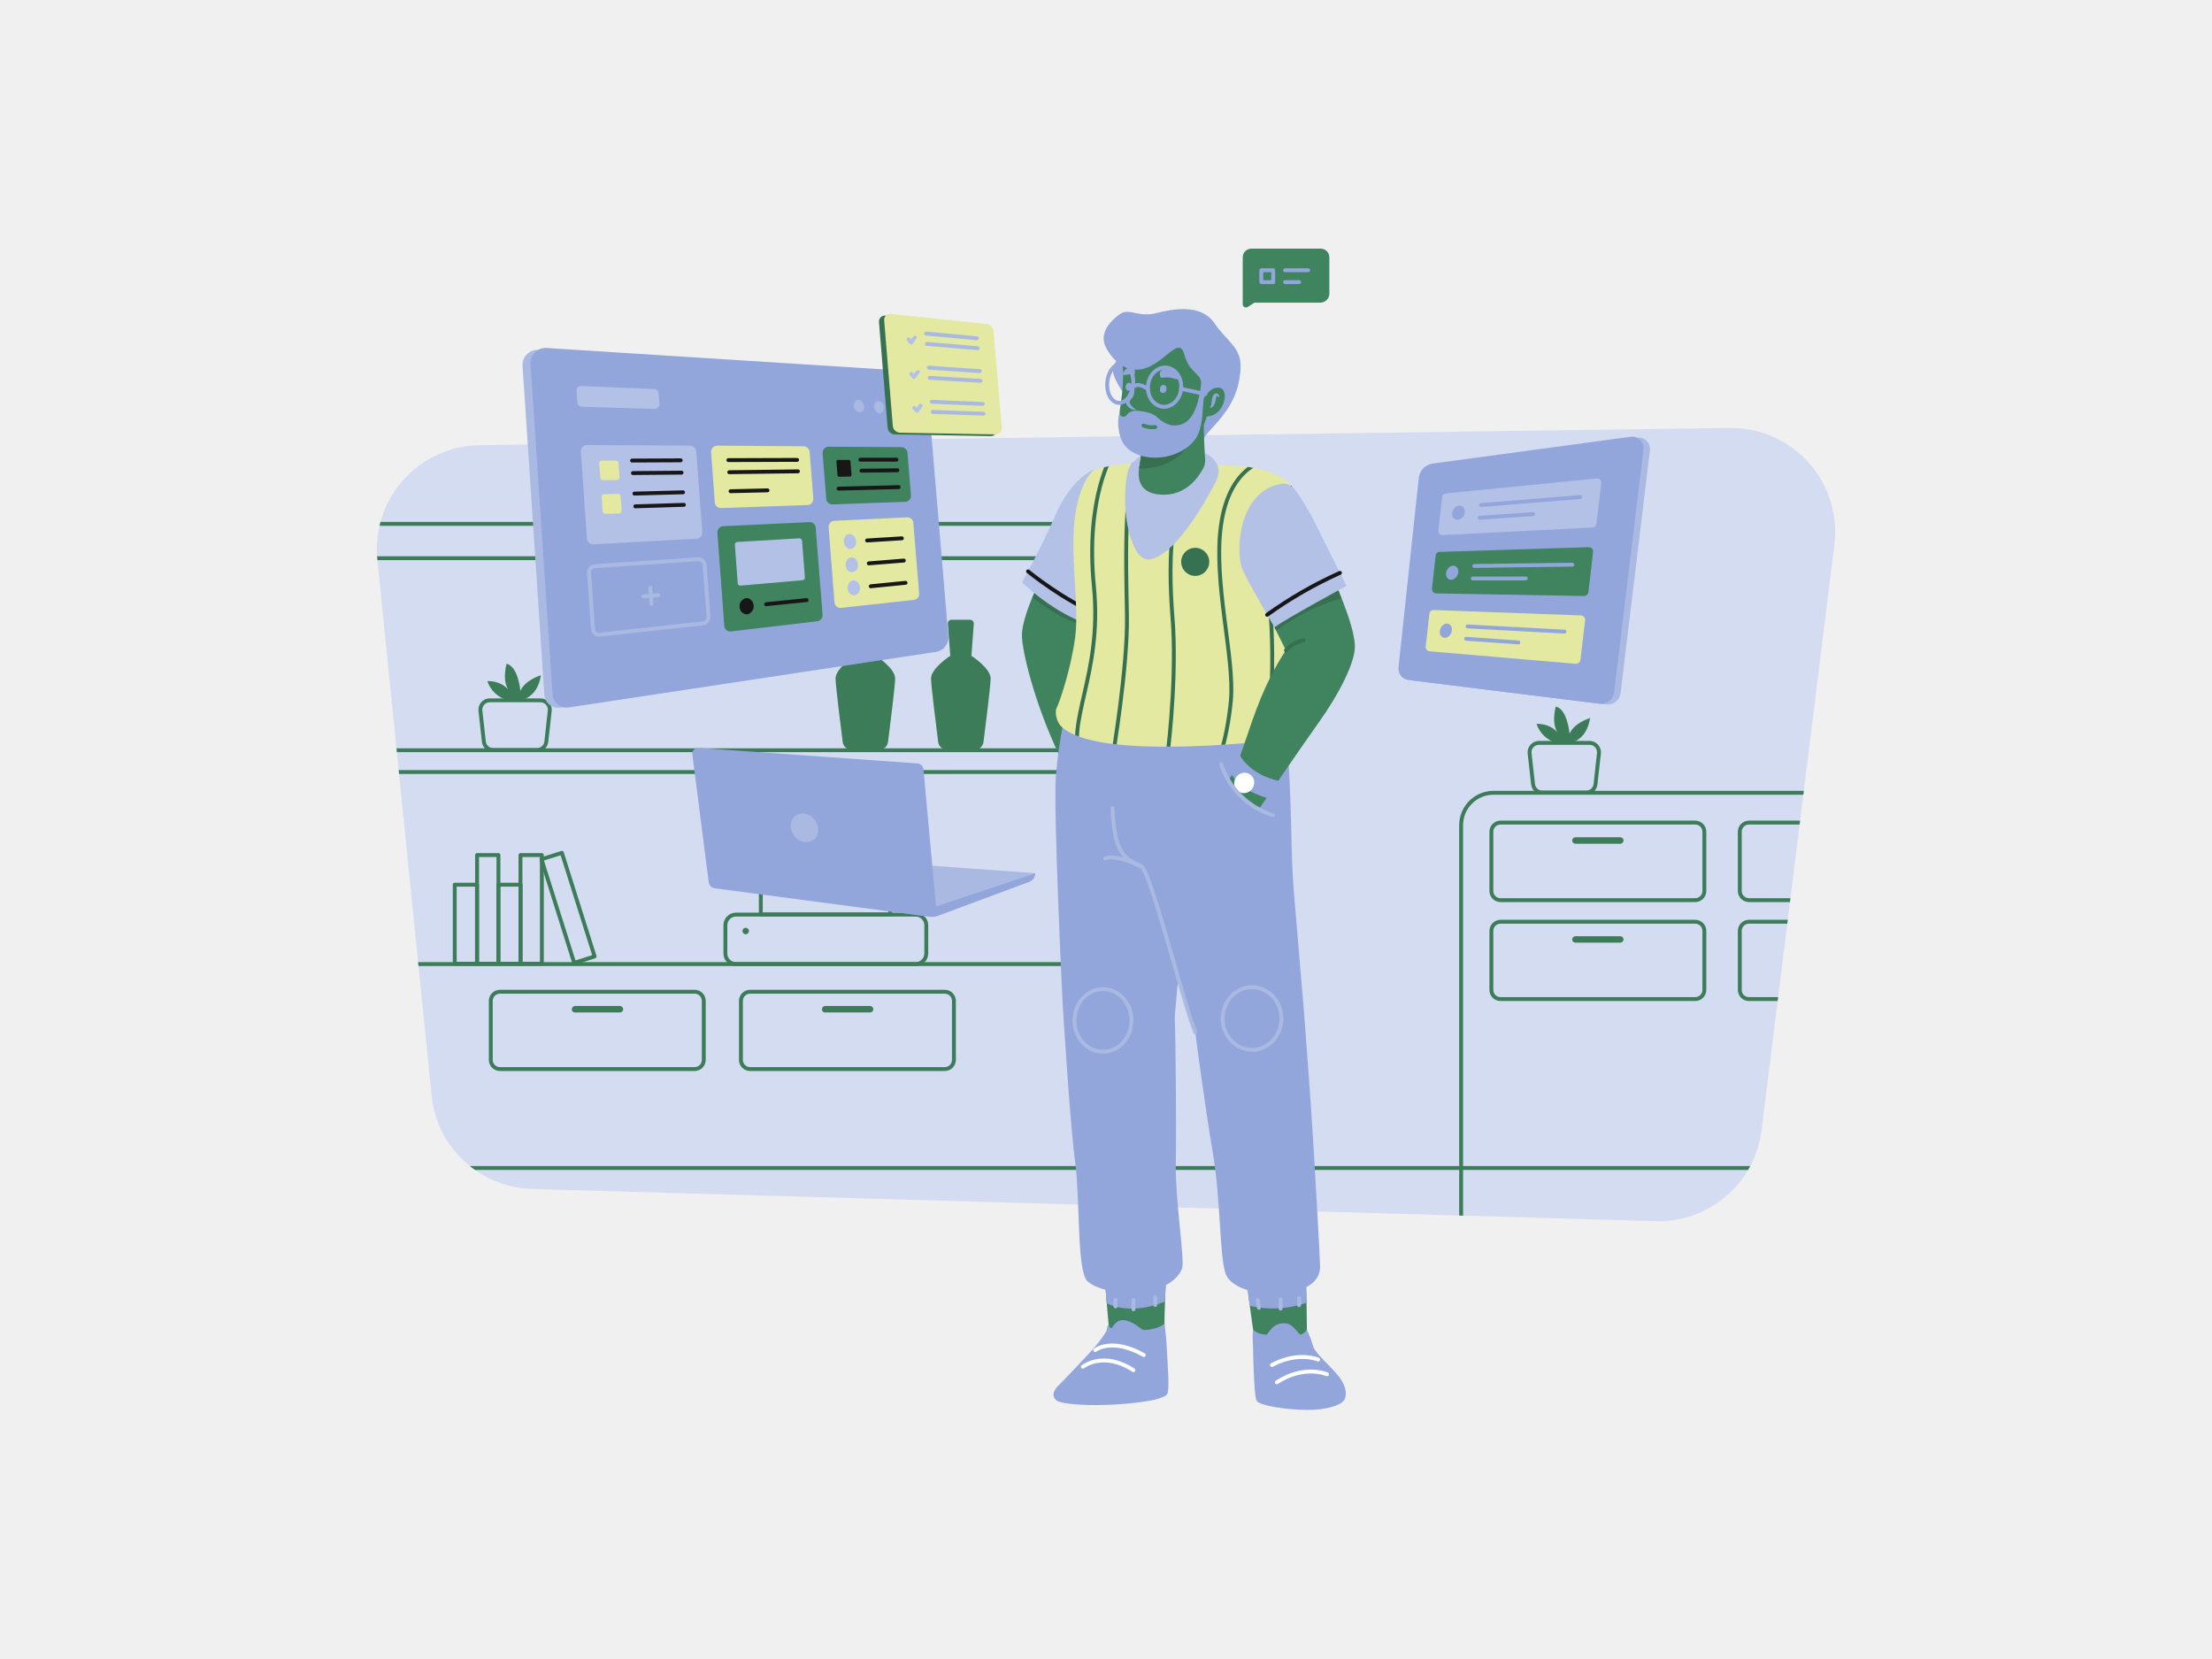
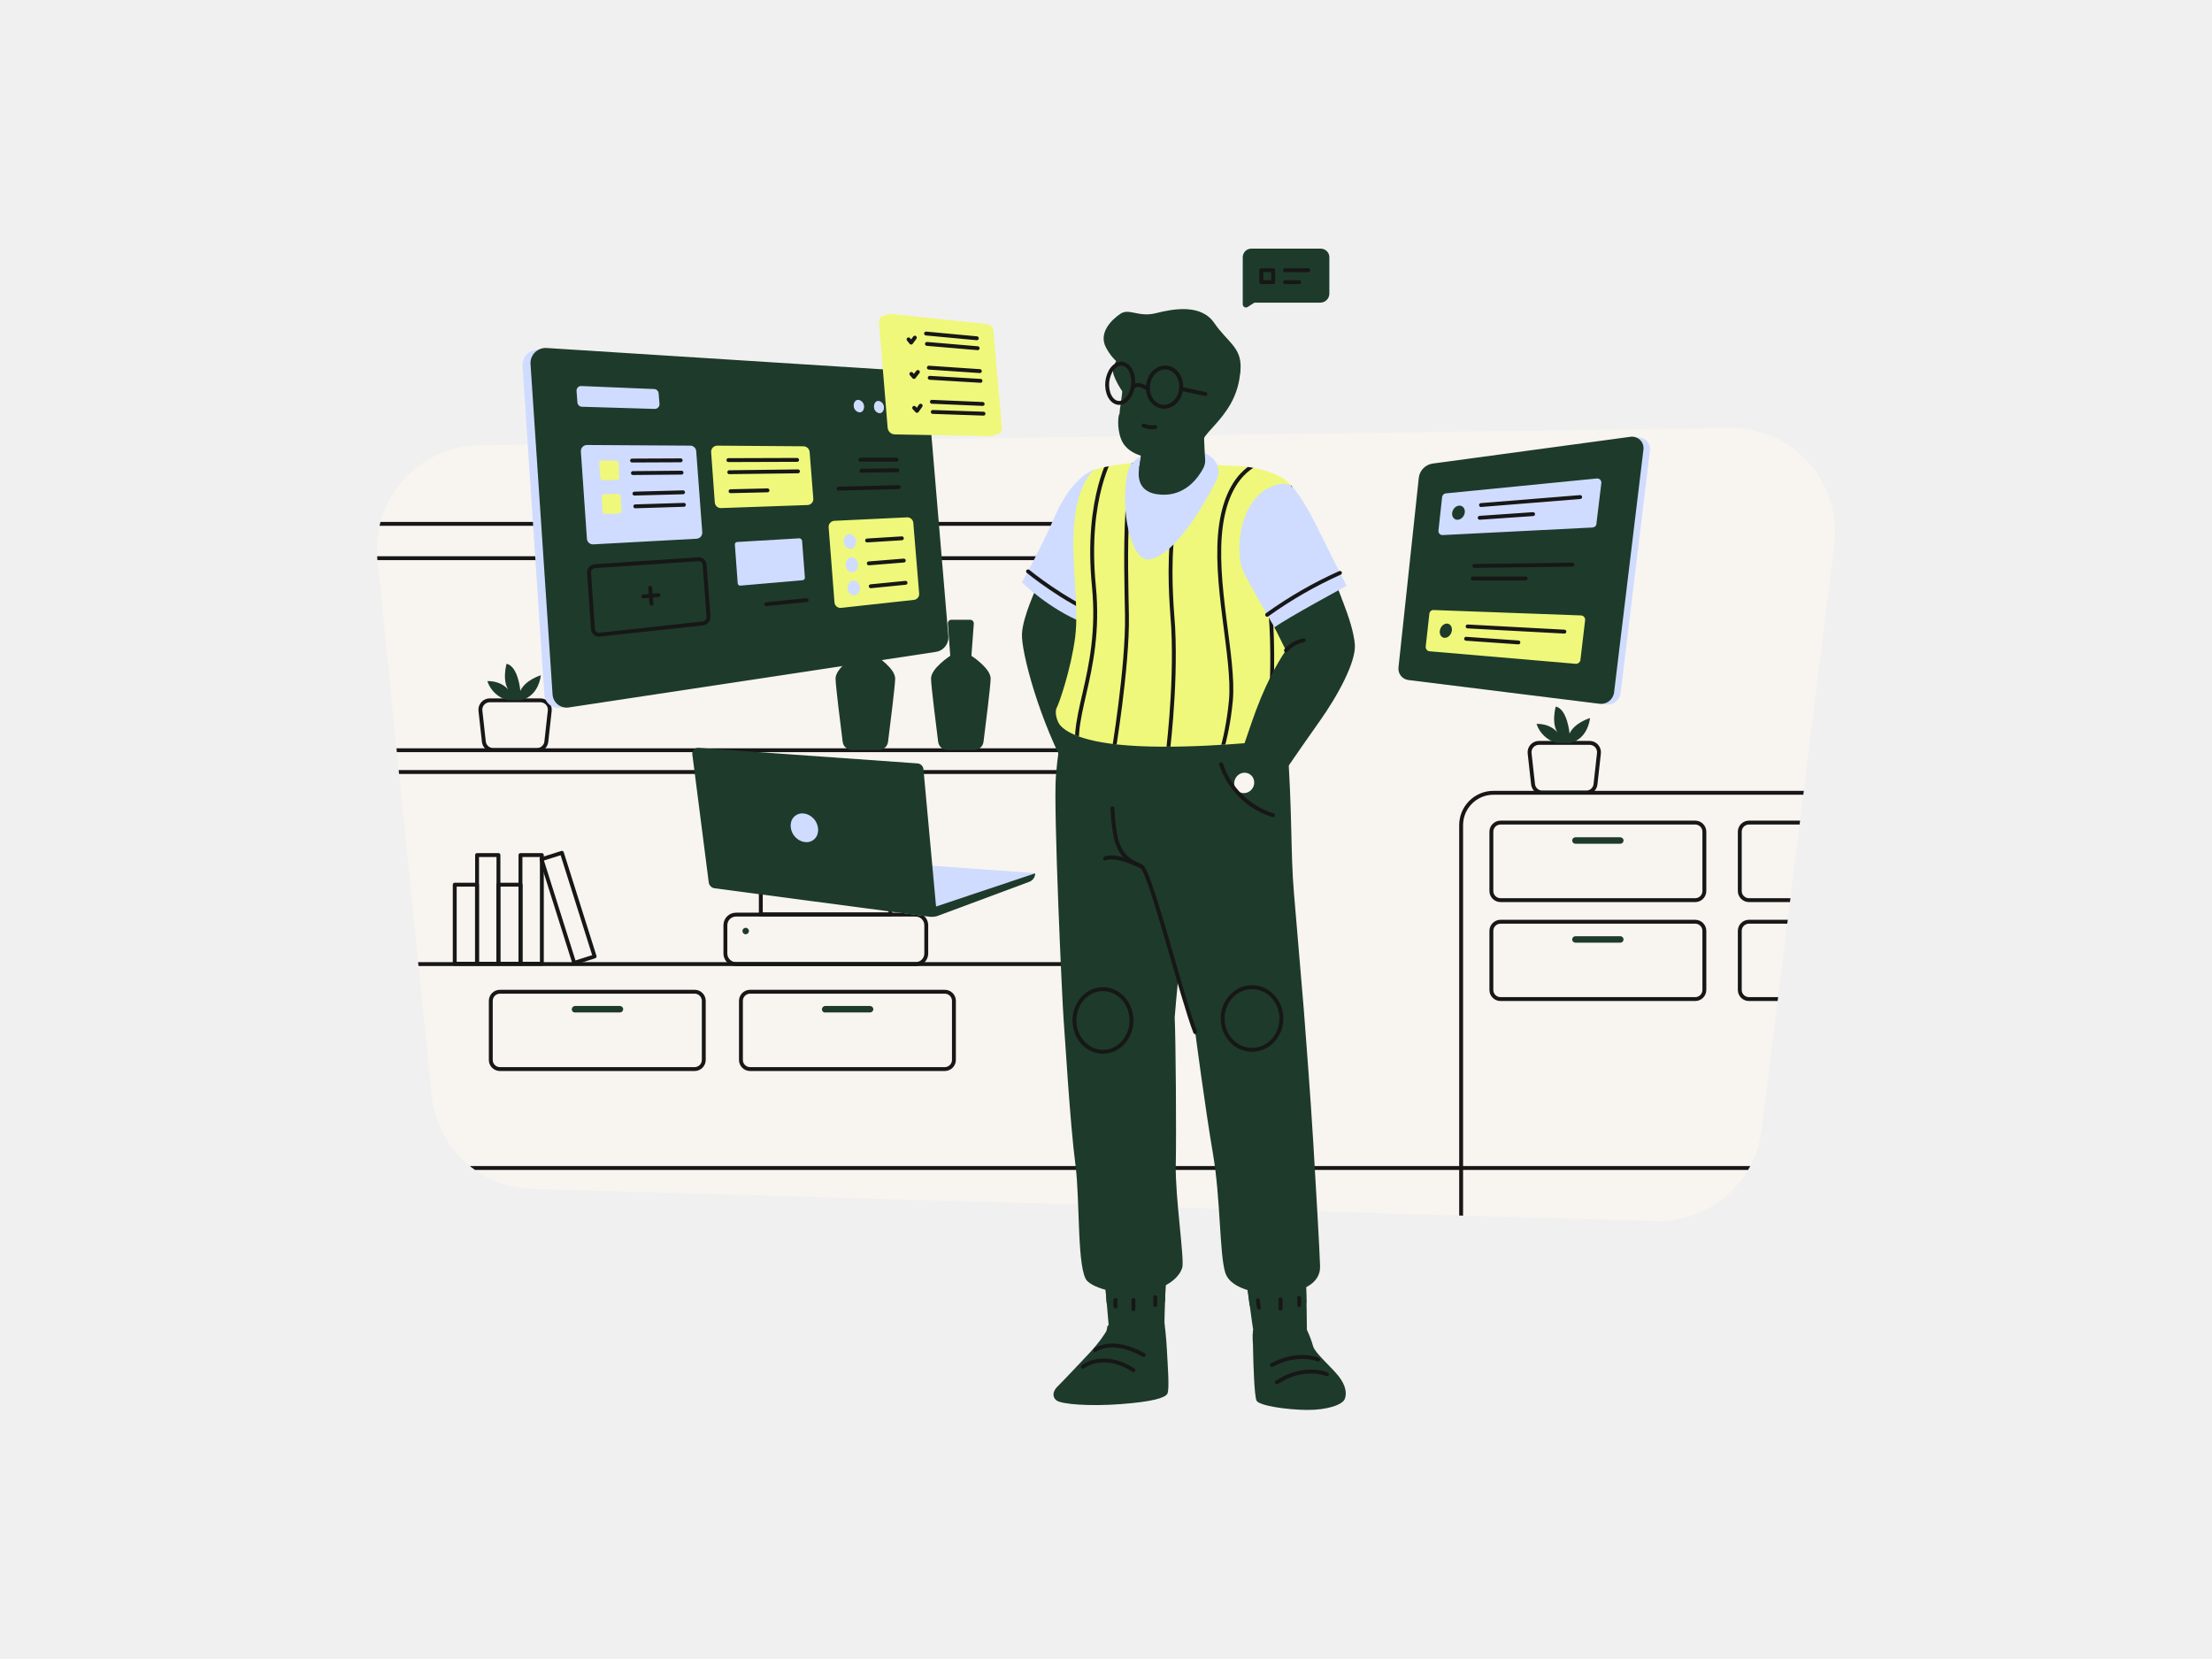
<svg xmlns="http://www.w3.org/2000/svg" id="illustration" viewBox="0 0 1024 768">
  <defs>
-     <style>.cls-1,.cls-10,.cls-13,.cls-15,.cls-17,.cls-19,.cls-21,.cls-22,.cls-23,.cls-25,.cls-4,.cls-6{fill:none;}.cls-2{fill:#D4DCF1;}.cls-3{clip-path:url(#clip-path);}.cls-4,.cls-6{stroke:#3C7C59;}.cls-10,.cls-13,.cls-15,.cls-17,.cls-19,.cls-21,.cls-22,.cls-23,.cls-25,.cls-4,.cls-6{stroke-linecap:round;stroke-linejoin:round;}.cls-10,.cls-13,.cls-15,.cls-17,.cls-19,.cls-21,.cls-22,.cls-25,.cls-4{stroke-width:1.8px;}.cls-5{fill:#3C7C59;}.cls-6{stroke-width:1.8px;}.cls-7{fill:#A9B9E2;}.cls-8{fill:#92A6DB;}.cls-9{fill:#3F835F;}.cls-10,.cls-23{stroke:#92A6DB;}.cls-11{fill:#B3C1E6;}.cls-12{fill:#E4E9A2;}.cls-13{stroke:#A9B9E2;}.cls-14{fill:#171717;}.cls-15{stroke:#171717;}.cls-16{fill:#367151;}.cls-17{stroke:#B3C1E6;}.cls-18{fill:#367051;}.cls-19{stroke:#FFFFFF;}.cls-20{clip-path:url(#clip-path-2);}.cls-21{stroke:#367151;}.cls-22{stroke:#3F835F;}.cls-23{stroke-width:1.8px;}.cls-24{fill:#FFFFFF;}.cls-25{stroke:#367051;}</style>
+     <style>.cls-1,.cls-10,.cls-13,.cls-15,.cls-17,.cls-19,.cls-21,.cls-22,.cls-23,.cls-25,.cls-4,.cls-6{fill:none;}.cls-2{fill:#F8F4F0;}.cls-3{clip-path:url(#clip-path);}.cls-4,.cls-6{stroke:#171717;}.cls-10,.cls-13,.cls-15,.cls-17,.cls-19,.cls-21,.cls-22,.cls-23,.cls-25,.cls-4,.cls-6{stroke-linecap:round;stroke-linejoin:round;}.cls-10,.cls-13,.cls-15,.cls-17,.cls-19,.cls-21,.cls-22,.cls-25,.cls-4{stroke-width:1.8px;}.cls-5{fill:#1E3A2B;}.cls-6{stroke-width:1.8px;}.cls-7{fill:#CFDCFF;}.cls-8{fill:#1E3A2B;}.cls-9{fill:#1E3A2B;}.cls-10,.cls-23{stroke:#171717;}.cls-11{fill:#CFDCFF;}.cls-12{fill:#EFF87A;}.cls-13{stroke:#171717;}.cls-14{fill:#1E3A2B;}.cls-15{stroke:#171717;}.cls-16{fill:#EFF87A;}.cls-17{stroke:#171717;}.cls-18{fill:#1E3A2B;}.cls-19{stroke:#171717;}.cls-20{clip-path:url(#clip-path-2);}.cls-21{stroke:#171717;}.cls-22{stroke:#171717;}.cls-23{stroke-width:1.8px;}.cls-24{fill:#F8F4F0;}.cls-25{stroke:#171717;}</style>
    <clipPath id="clip-path">
      <path class="cls-1" d="M766.3,565.3l-520-14.9a48.07,48.07,0,0,1-46.5-43.3l-25.1-248a48.18,48.18,0,0,1,47.2-53l578.8-8a48.21,48.21,0,0,1,48.5,54.1L815.5,523.1A48.1,48.1,0,0,1,766.3,565.3Z" />
    </clipPath>
    <clipPath id="clip-path-2">
      <path class="cls-1" d="M554.8,213.9s5,1.5,15.6,1.7,22.7,3.3,27.4,9.2,6.2,49.4,5.5,69.1-14.8,49-14.8,49-33.7,3.8-61.3,2.5-34.2-7.4-36.1-9.3-3-6.5-1.9-8.5,6.5-17.5,8.5-32.4-2.2-35.7-.3-54,9-23.7,9-23.7,8.9-3,24.3-3.5A235.38,235.38,0,0,1,554.8,213.9Z" />
    </clipPath>
  </defs>
  <path class="cls-2" d="M766.3,565.3l-520-14.9a48.07,48.07,0,0,1-46.5-43.3l-25.1-248a48.18,48.18,0,0,1,47.2-53l578.8-8a48.21,48.21,0,0,1,48.5,54.1L815.5,523.1A48.1,48.1,0,0,1,766.3,565.3Z" />
  <g class="cls-3">
    <path class="cls-4" d="M691.4,632.6h415.5a15,15,0,0,0,15-15V382a15,15,0,0,0-15-15H691.4a15,15,0,0,0-15,15V617.6A15,15,0,0,0,691.4,632.6Z" />
    <path class="cls-4" d="M142.3,616.8H561.4a15,15,0,0,0,15-15V257.5a15,15,0,0,0-15-15H142.3a15,15,0,0,0-15,15V601.8A15,15,0,0,0,142.3,616.8Z" />
    <path class="cls-4" d="M714,366.9h20.3a4.32,4.32,0,0,0,4.3-3.8l1.6-14.4a4.33,4.33,0,0,0-4.3-4.8H712.4a4.34,4.34,0,0,0-4.3,4.8l1.6,14.4A4.32,4.32,0,0,0,714,366.9Z" />
    <path class="cls-5" d="M726.5,344s8-.8,9.6-11.6c0,0-7.2,2.1-9.5,7.2,0,0-1-11.4-6.4-12.5,0,0-2.4,8.5,1.4,12.7,0,0-2.9-4.8-10.3-4.7a13.6,13.6,0,0,0,9.2,8.8" />
    <path class="cls-4" d="M228.3,347.2h20.3a4.32,4.32,0,0,0,4.3-3.8l1.6-14.4a4.33,4.33,0,0,0-4.3-4.8H226.7a4.34,4.34,0,0,0-4.3,4.8l1.6,14.4A4.33,4.33,0,0,0,228.3,347.2Z" />
    <path class="cls-5" d="M240.8,324.2s8-.8,9.6-11.6c0,0-7.2,2.1-9.5,7.2,0,0-1-11.4-6.4-12.5,0,0-2.4,8.5,1.4,12.7,0,0-2.9-4.8-10.3-4.7a13.6,13.6,0,0,0,9.2,8.8" />
    <path class="cls-4" d="M694.6,416.7h90.2a4.23,4.23,0,0,0,4.2-4.2V385a4.23,4.23,0,0,0-4.2-4.2H694.6a4.23,4.23,0,0,0-4.2,4.2v27.4A4.25,4.25,0,0,0,694.6,416.7Z" />
    <path class="cls-5" d="M729.3,390.6h20.8a1.54,1.54,0,0,0,1.5-1.5h0a1.54,1.54,0,0,0-1.5-1.5H729.3a1.54,1.54,0,0,0-1.5,1.5h0A1.54,1.54,0,0,0,729.3,390.6Z" />
    <path class="cls-4" d="M694.6,462.5h90.2a4.23,4.23,0,0,0,4.2-4.2V430.9a4.23,4.23,0,0,0-4.2-4.2H694.6a4.23,4.23,0,0,0-4.2,4.2v27.4A4.23,4.23,0,0,0,694.6,462.5Z" />
    <path class="cls-5" d="M729.3,436.4h20.8a1.54,1.54,0,0,0,1.5-1.5h0a1.54,1.54,0,0,0-1.5-1.5H729.3a1.54,1.54,0,0,0-1.5,1.5h0A1.54,1.54,0,0,0,729.3,436.4Z" />
    <path class="cls-4" d="M231.4,494.9h90.2a4.23,4.23,0,0,0,4.2-4.2V463.3a4.23,4.23,0,0,0-4.2-4.2H231.4a4.23,4.23,0,0,0-4.2,4.2v27.4A4.23,4.23,0,0,0,231.4,494.9Z" />
    <path class="cls-5" d="M266.2,468.7H287a1.54,1.54,0,0,0,1.5-1.5h0a1.54,1.54,0,0,0-1.5-1.5H266.2a1.54,1.54,0,0,0-1.5,1.5h0A1.42,1.42,0,0,0,266.2,468.7Z" />
    <path class="cls-4" d="M347.2,494.9h90.2a4.23,4.23,0,0,0,4.2-4.2V463.3a4.23,4.23,0,0,0-4.2-4.2H347.2a4.23,4.23,0,0,0-4.2,4.2v27.4A4.23,4.23,0,0,0,347.2,494.9Z" />
    <path class="cls-5" d="M382,468.7h20.8a1.54,1.54,0,0,0,1.5-1.5h0a1.54,1.54,0,0,0-1.5-1.5H382a1.54,1.54,0,0,0-1.5,1.5h0A1.42,1.42,0,0,0,382,468.7Z" />
    <path class="cls-4" d="M809.6,416.7h90.2a4.23,4.23,0,0,0,4.2-4.2V385a4.23,4.23,0,0,0-4.2-4.2H809.6a4.23,4.23,0,0,0-4.2,4.2v27.4A4.25,4.25,0,0,0,809.6,416.7Z" />
    <path class="cls-5" d="M844.3,390.6h20.8a1.54,1.54,0,0,0,1.5-1.5h0a1.54,1.54,0,0,0-1.5-1.5H844.3a1.54,1.54,0,0,0-1.5,1.5h0A1.54,1.54,0,0,0,844.3,390.6Z" />
    <path class="cls-4" d="M809.6,462.5h90.2a4.23,4.23,0,0,0,4.2-4.2V430.9a4.23,4.23,0,0,0-4.2-4.2H809.6a4.23,4.23,0,0,0-4.2,4.2v27.4A4.23,4.23,0,0,0,809.6,462.5Z" />
    <path class="cls-5" d="M844.3,436.4h20.8a1.54,1.54,0,0,0,1.5-1.5h0a1.54,1.54,0,0,0-1.5-1.5H844.3a1.54,1.54,0,0,0-1.5,1.5h0A1.54,1.54,0,0,0,844.3,436.4Z" />
    <path class="cls-4" d="M100.1,347.3h455a4.65,4.65,0,0,0,4.6-4.6V263a4.65,4.65,0,0,0-4.6-4.6h-455a4.65,4.65,0,0,0-4.6,4.6v79.7A4.59,4.59,0,0,0,100.1,347.3Z" />
    <path class="cls-4" d="M100.1,446.3h455a4.65,4.65,0,0,0,4.6-4.6V362a4.65,4.65,0,0,0-4.6-4.6h-455a4.65,4.65,0,0,0-4.6,4.6v79.7A4.65,4.65,0,0,0,100.1,446.3Z" />
    <rect class="cls-4" x="519.23" y="297.09" width="9.9" height="50.3" />
    <rect class="cls-4" x="508.89" y="310.7" width="10.3" height="36.6" />
    <rect class="cls-4" x="220.85" y="395.83" width="9.9" height="50.3" />
    <rect class="cls-4" x="210.51" y="409.54" width="10.3" height="36.6" />
    <rect class="cls-4" x="240.94" y="395.83" width="9.9" height="50.3" />
    <rect class="cls-6" x="258.04" y="395.09" width="9.9" height="50.3" transform="translate(-114.33 98.69) rotate(-17.52)" />
    <rect class="cls-4" x="230.7" y="409.54" width="10.3" height="36.6" />
    <path class="cls-5" d="M439.9,303.6l-1.1-14.9a1.65,1.65,0,0,1,1.7-1.8h8.6a1.71,1.71,0,0,1,1.7,1.8l-1.1,14.9s9,5.8,8.9,10.6c-.1,3.7-2.3,21.4-3.3,29.2a4.32,4.32,0,0,1-4.3,3.8H438.6a4.32,4.32,0,0,1-4.3-3.8c-1-7.8-3.2-25.5-3.3-29.2C430.9,309.4,439.9,303.6,439.9,303.6Z" />
    <path class="cls-5" d="M395.7,303.6l-1.1-14.9a1.65,1.65,0,0,1,1.7-1.8h8.6a1.71,1.71,0,0,1,1.7,1.8l-1.1,14.9s9,5.8,8.9,10.6c-.1,3.7-2.3,21.4-3.3,29.2a4.32,4.32,0,0,1-4.3,3.8H394.4a4.32,4.32,0,0,1-4.3-3.8c-1-7.8-3.2-25.5-3.3-29.2C386.7,309.4,395.7,303.6,395.7,303.6Z" />
    <line class="cls-4" x1="837.2" y1="540.7" x2="-95.7" y2="540.7" />
  </g>
  <path class="cls-4" d="M423.9,446.3H340.7a4.91,4.91,0,0,1-4.9-4.9V428.3a4.91,4.91,0,0,1,4.9-4.9h83.2a4.91,4.91,0,0,1,4.9,4.9v13.1A4.91,4.91,0,0,1,423.9,446.3Z" />
  <rect class="cls-4" x="352.2" y="402.3" width="60" height="21" />
  <circle class="cls-5" cx="345.2" cy="431" r="1.5" />
  <path class="cls-7" d="M434.3,423.8l42.2-15.7a4.23,4.23,0,0,0,2.7-3.9h0l-83.8-6,12.9,23.2,21.8,2.9A8.57,8.57,0,0,0,434.3,423.8Z" />
  <path class="cls-8" d="M328.1,408.5l-7.6-59.3a2.68,2.68,0,0,1,2.8-3l101.4,7.2a3,3,0,0,1,2.8,2.8l6,65.3a2.66,2.66,0,0,1-3,2.9l-99.8-13.2A3.18,3.18,0,0,1,328.1,408.5Z" />
  <path class="cls-8" d="M479.2,404.3a4.13,4.13,0,0,1-2.7,3.9l-42.2,15.7a7.39,7.39,0,0,1-3.3.5,10.55,10.55,0,0,1-2.6-3.1Z" />
  <ellipse class="cls-7" cx="372.39" cy="383.18" rx="6" ry="7" transform="translate(-154.8 296.14) rotate(-36.44)" />
  <path class="cls-9" d="M611.3,140.1H580.7l-3.1,2a1.49,1.49,0,0,1-2.3-1.3V119.1a4,4,0,0,1,4-4h32.1a4,4,0,0,1,4,4V136A4.18,4.18,0,0,1,611.3,140.1Z" />
  <line class="cls-10" x1="594.9" y1="125.1" x2="605.6" y2="125.1" />
  <line class="cls-10" x1="594.9" y1="130.6" x2="601.4" y2="130.6" />
  <rect class="cls-10" x="583.9" y="125.1" width="5.5" height="5.5" />
  <path class="cls-7" d="M428.5,302l-169,25.6a6.52,6.52,0,0,1-7.5-6L241.9,169.4a6.93,6.93,0,0,1,7.4-7.4l169.3,10.8a6.54,6.54,0,0,1,6.1,5.9l9.7,115.9A7.06,7.06,0,0,1,428.5,302Z" />
  <path class="cls-8" d="M433.1,301.8,263.3,327.5a6.52,6.52,0,0,1-7.5-6L245.6,168.6a7,7,0,0,1,7.5-7.5l170,10.8a6.55,6.55,0,0,1,6.1,6L439,294.3A6.81,6.81,0,0,1,433.1,301.8Z" />
  <path class="cls-11" d="M322.4,249.4,274.6,252a2.78,2.78,0,0,1-2.9-2.6L268.9,209a2.84,2.84,0,0,1,2.8-3l47.8.3a2.76,2.76,0,0,1,2.8,2.6l2.8,37.5A2.82,2.82,0,0,1,322.4,249.4Z" />
  <path class="cls-12" d="M373.8,233.8l-40,1.4a2.78,2.78,0,0,1-2.9-2.6l-1.7-23.3a2.84,2.84,0,0,1,2.8-3l40,.3a2.9,2.9,0,0,1,2.8,2.6l1.7,21.6A2.76,2.76,0,0,1,373.8,233.8Z" />
  <path class="cls-9" d="M419.1,232.3l-33.7,1.2a2.78,2.78,0,0,1-2.9-2.6l-1.7-21.1a2.84,2.84,0,0,1,2.8-3l33.7.2a2.9,2.9,0,0,1,2.8,2.6l1.6,19.7A2.73,2.73,0,0,1,419.1,232.3Z" />
  <path class="cls-13" d="M325.4,288.6l-47.8,5.2a2.77,2.77,0,0,1-3.1-2.6l-1.8-26.1a2.87,2.87,0,0,1,2.6-3l47.9-3.2a2.8,2.8,0,0,1,3,2.6l1.8,24.1A3,3,0,0,1,325.4,288.6Z" />
  <path class="cls-9" d="M378.3,287.6l-39.9,4.7a2.77,2.77,0,0,1-3.1-2.6l-3.2-43.1a2.81,2.81,0,0,1,2.6-3l40-1.9a2.78,2.78,0,0,1,2.9,2.6l3.2,40.3A2.85,2.85,0,0,1,378.3,287.6Z" />
  <path class="cls-11" d="M370,249.2l-28.7,1.7a1.11,1.11,0,0,0-1.1,1.3l1.3,17.8a1.16,1.16,0,0,0,1.3,1.1l28.7-2.5a1.16,1.16,0,0,0,1.1-1.3l-1.3-17A1.38,1.38,0,0,0,370,249.2Z" />
  <path class="cls-12" d="M423.1,277.7l-33.7,3.7a2.77,2.77,0,0,1-3.1-2.6l-2.7-34.7a2.81,2.81,0,0,1,2.6-3l33.7-1.6a2.78,2.78,0,0,1,2.9,2.6l2.7,32.6A2.7,2.7,0,0,1,423.1,277.7Z" />
  <line class="cls-13" x1="301" y1="272.1" x2="301.6" y2="279.5" />
  <line class="cls-13" x1="297.8" y1="276.1" x2="304.8" y2="275.5" />
  <path class="cls-14" d="M348.9,280.3c-.2-2-1.7-3.6-3.5-3.4a3.65,3.65,0,0,0-3,4.1,3.46,3.46,0,0,0,3.6,3.4A3.88,3.88,0,0,0,348.9,280.3Z" />
  <line class="cls-15" x1="354.7" y1="279.7" x2="373.4" y2="277.8" />
  <path class="cls-11" d="M396.3,250.5a3.37,3.37,0,0,0-3.1-3.3c-1.6.1-2.7,1.7-2.6,3.6s1.5,3.4,3.1,3.3S396.5,252.4,396.3,250.5Z" />
  <line class="cls-15" x1="401.4" y1="250.2" x2="417.5" y2="249.2" />
  <path class="cls-11" d="M397.2,261.2c-.2-1.9-1.5-3.3-3.1-3.2s-2.7,1.8-2.6,3.7,1.6,3.4,3.1,3.2A3.23,3.23,0,0,0,397.2,261.2Z" />
  <line class="cls-15" x1="402.2" y1="260.8" x2="418.4" y2="259.5" />
  <path class="cls-11" d="M398.1,271.9c-.2-1.9-1.5-3.3-3.1-3.2s-2.7,1.8-2.6,3.7,1.6,3.3,3.1,3.2A3.31,3.31,0,0,0,398.1,271.9Z" />
  <line class="cls-15" x1="403.1" y1="271.4" x2="419.2" y2="269.8" />
  <path class="cls-12" d="M285.6,222.2l-6.5.1a1.28,1.28,0,0,1-1.2-1.1l-.5-6.8a1.16,1.16,0,0,1,1.2-1.2h6.5a1.28,1.28,0,0,1,1.2,1.1l.5,6.7A1.38,1.38,0,0,1,285.6,222.2Z" />
  <line class="cls-15" x1="292.6" y1="213.2" x2="315.1" y2="213.1" />
  <line class="cls-15" x1="293" y1="219" x2="315.5" y2="218.8" />
  <path class="cls-14" d="M393.5,220.6l-5.1.1a.86.86,0,0,1-.7-.6l-.5-6.5a.68.68,0,0,1,.7-.7H393a.86.86,0,0,1,.7.6l.5,6.4A.75.75,0,0,1,393.5,220.6Z" />
  <line class="cls-15" x1="398.3" y1="212.8" x2="415" y2="212.8" />
  <line class="cls-15" x1="398.8" y1="217.9" x2="415.4" y2="217.7" />
  <line class="cls-15" x1="388.2" y1="226.2" x2="416" y2="225.5" />
  <path class="cls-12" d="M286.7,237.7l-6.5.2a1.2,1.2,0,0,1-1.2-1.1l-.5-6.8a1.13,1.13,0,0,1,1.1-1.2l6.5-.2a1.28,1.28,0,0,1,1.2,1.1l.5,6.7A1.23,1.23,0,0,1,286.7,237.7Z" />
  <line class="cls-15" x1="293.7" y1="228.5" x2="316.2" y2="227.9" />
  <line class="cls-15" x1="294.1" y1="234.4" x2="316.6" y2="233.7" />
  <path class="cls-11" d="M303.1,189.3l-33.7-1a2.16,2.16,0,0,1-2.1-2l-.4-5.3a2.13,2.13,0,0,1,2.2-2.3l33.7,1.4a2.16,2.16,0,0,1,2.1,2l.4,4.9A2.18,2.18,0,0,1,303.1,189.3Z" />
  <line class="cls-15" x1="337.2" y1="213" x2="369" y2="212.9" />
  <line class="cls-15" x1="337.6" y1="218.6" x2="369.4" y2="218.2" />
  <line class="cls-15" x1="338.2" y1="227.4" x2="355.3" y2="227" />
  <path class="cls-7" d="M418.1,188.8a3,3,0,0,0-2.5-2.9c-1.2-.1-2.2,1.2-2,2.7a2.85,2.85,0,0,0,2.5,2.9C417.3,191.6,418.2,190.3,418.1,188.8Z" />
  <path class="cls-7" d="M409.2,188.5a2.94,2.94,0,0,0-2.5-2.9c-1.3-.1-2.2,1.2-2.1,2.8a2.93,2.93,0,0,0,2.6,2.9C408.4,191.3,409.3,190,409.2,188.5Z" />
  <path class="cls-7" d="M400,188.1a3.13,3.13,0,0,0-2.6-3c-1.3-.1-2.3,1.2-2.2,2.8a3.13,3.13,0,0,0,2.6,3C399.2,191,400.1,189.7,400,188.1Z" />
  <path class="cls-16" d="M458.7,201.9l-44.4-.8a3.4,3.4,0,0,1-3.4-3.2l-4-48.9a2.73,2.73,0,0,1,2.9-2.9l44.6,4.7a3.43,3.43,0,0,1,3.1,3.2l3.9,44.9A2.71,2.71,0,0,1,458.7,201.9Z" />
  <path class="cls-12" d="M461.1,201.1l-44.4-.8a3.4,3.4,0,0,1-3.4-3.2l-4-48.9a2.73,2.73,0,0,1,2.9-2.9l44.6,4.7a3.43,3.43,0,0,1,3.1,3.2l3.9,44.9A2.77,2.77,0,0,1,461.1,201.1Z" />
  <line class="cls-13" x1="428.7" y1="154.4" x2="452.2" y2="156.6" />
  <line class="cls-13" x1="429.1" y1="159.2" x2="452.6" y2="161.2" />
  <line class="cls-13" x1="430" y1="170.2" x2="453.6" y2="171.8" />
  <line class="cls-13" x1="430.4" y1="174.9" x2="453.9" y2="176.3" />
  <line class="cls-13" x1="431.4" y1="186" x2="454.9" y2="187" />
  <line class="cls-13" x1="431.8" y1="190.7" x2="455.3" y2="191.5" />
  <polyline class="cls-17" points="420.6 157.1 421.8 158.6 423.5 156.3" />
  <polyline class="cls-17" points="421.9 173.1 423.1 174.5 424.9 172.2" />
  <polyline class="cls-17" points="423.2 188.8 424.5 190.2 426.2 187.8" />
  <path class="cls-9" d="M479.8,272.2s-6.2,12.9-6.7,21.1,8.2,41.1,22.4,66.2c0,0,13.4-4.4,13.4-8.5s-7.9-52.6-7.4-54,6-11.7,6-16.1S481.9,267.4,479.8,272.2Z" />
  <path class="cls-18" d="M507.5,280.9c0-4.4-25.5-13.5-27.6-8.7,0,0-.8,1.8-1.9,4.4,8.1,6.3,16.8,11.7,26.7,13.5C506.1,286.9,507.5,283.1,507.5,280.9Z" />
  <path class="cls-11" d="M506.4,217.4s-10,3.4-17.6,20.6-15.7,31.6-15.7,31.6,12.5,12.4,28.5,18.7C517.6,294.8,518.2,219,506.4,217.4Z" />
  <path class="cls-15" d="M475.9,264.5s17.1,14,33,20.1" />
  <path class="cls-9" d="M539.8,590.4s-.9,21-.7,23-7,6.3-15.9,6-9.7-2.9-9.7-2.9-2-22.7-2.2-25.9S538,586.1,539.8,590.4Z" />
  <path class="cls-8" d="M539.3,602.5c.2-6,.5-12.1.5-12.1-1.8-4.3-28.7-3-28.5.2.1,1.5.6,7.1,1,12.7C520.2,607.2,530.6,606.2,539.3,602.5Z" />
  <path class="cls-8" d="M539.1,612.8s.8,5.9,1.1,12.3,1.3,18.1.2,20.1-7.2,3.7-21.5,4.8-27.5.1-29.8-1.7-1.6-4.5.6-6.6,10.9-11.4,14.5-15.2c4.7-5,8.1-10.1,8.1-10.7.3-2.4.8-2.4.8-2.4s.6,1.5,1.4,1.4,1.9-4.6,6.7-3.5,6.8,4.4,8.6,4.4S536.5,615,539.1,612.8Z" />
  <path class="cls-9" d="M577.3,594.6s2.7,21.6,3.2,22.9,5.5,4.9,13.3,4.5,10.8-2.7,11.1-3.2-.2-25.2-.4-26.8S579.1,590.8,577.3,594.6Z" />
  <path class="cls-8" d="M604.8,603.1c-.1-5.5-.3-10.6-.4-11.3-.3-1.6-25.3-1.1-27.2,2.7,0,0,.6,4.8,1.3,10A46.9,46.9,0,0,0,604.8,603.1Z" />
  <path class="cls-8" d="M580.1,615.6a24.67,24.67,0,0,0-.2,4.7c.1,1.3.2,3.1.2,5.3.1,4.6.5,20.5,1.6,22.8s13.7,4.2,23.2,4.3,16.5-2.4,17.6-5,.5-6.4-2.8-10.6-10.9-10.7-11.8-13.8a47.46,47.46,0,0,0-2.9-7.7,6.58,6.58,0,0,1-2.7,2.2c-1.3.4-3.2-5-7.3-5.2s-5.9,1.4-8.5,5.2a9.1,9.1,0,0,1-6.4-2.2Z" />
  <path class="cls-8" d="M492.4,333.8a212.32,212.32,0,0,0-3.6,25.6c-1.2,14.7,3,105.8,3.6,112.9s2.9,47.6,5.5,67.3c2.1,16.2.6,48.9,5.5,53.5s19.9,7.1,29.2,4.6,13.6-7.1,14.7-10.9-3.3-32.7-3-47.4,0-58.1-.5-68.4c0,0,4.1-52.6,9-64.6s12-56.2-1.6-69C537.4,324.6,493.6,331.7,492.4,333.8Z" />
  <path class="cls-8" d="M514.3,339.6s-.1,19.8.7,34.6a85.11,85.11,0,0,0,1.5,13.4c2.5,10.4,7.9,11.2,12,13.6s18.8,61.3,24.8,76.6c0,0,4.6,35.2,8.2,56.2s3,46.4,5.7,55.1,18.5,10.4,26.2,9.7,18-3.7,17.7-12.7-1.8-34.6-3.1-56.4-3.8-54.3-4.4-61.9c0,0-3-36-4.6-54.5s-.7-37.4-3.1-69.3C593.3,312,514.2,321.8,514.3,339.6Z" />
  <path class="cls-13" d="M515,374.2a85.11,85.11,0,0,0,1.5,13.4c2.5,10.4,7.9,11.2,12,13.6s18.8,61.3,24.8,76.6" />
  <path class="cls-13" d="M528.5,401.2s-11.7-6-16.9-3.8" />
  <ellipse class="cls-13" cx="510.6" cy="472.4" rx="13.2" ry="14.5" />
  <ellipse class="cls-13" cx="579.6" cy="471.5" rx="13.6" ry="14.5" />
  <path class="cls-13" d="M516.4,604.8a9.56,9.56,0,0,1,0-3" />
  <path class="cls-13" d="M524.7,606.1v-4.3" />
  <path class="cls-13" d="M534.8,604.1s.1-2.5,0-3.6" />
  <path class="cls-13" d="M582.8,605.4s-.5-2.7-.5-3.5" />
  <path class="cls-13" d="M592.8,605.8a30.1,30.1,0,0,0,0-4.3" />
  <path class="cls-13" d="M601.4,604.2a18.17,18.17,0,0,0,0-3.4" />
  <path class="cls-19" d="M507,625s7.6-6.1,22.5,2.3" />
  <path class="cls-19" d="M501.3,632.7s9.4-7.5,23.4,1.6" />
  <path class="cls-19" d="M610.2,629.4s-9.1-4-21.4,2.5" />
  <path class="cls-19" d="M614.3,636.2s-10.5-4.6-23.2,3.7" />
  <path class="cls-12" d="M554.8,213.9s5,1.5,15.6,1.7,22.7,3.3,27.4,9.2,6.2,49.4,5.5,69.1-14.8,49-14.8,49-33.7,3.8-61.3,2.5-34.2-7.4-36.1-9.3-3-6.5-1.9-8.5,6.5-17.5,8.5-32.4-2.2-35.7-.3-54,9-23.7,9-23.7,8.9-3,24.3-3.5A235.38,235.38,0,0,1,554.8,213.9Z" />
  <g class="cls-20">
    <path class="cls-21" d="M515.2,209.9s-12.9,19.8-8.8,61.5-13.9,63.2-5.7,82.4" />
    <path class="cls-21" d="M584.9,213.6s-15.7,2.6-19.6,29.1,6.4,61.9,4.5,81.8-7.2,31.6-7.2,31.6" />
    <path class="cls-21" d="M586.6,349.7s5.3-49.9,0-77.5,6.7-51.6,20.2-48.3" />
    <path class="cls-21" d="M540.2,351.8s4.4-32.4,2.9-61.4c-.6-10.9-6.9-64.4,16.4-81.3" />
    <path class="cls-21" d="M515.2,349.7s6.9-40.8,6.5-64.8-2.4-74.8,9.7-83" />
  </g>
  <circle class="cls-16" cx="553.3" cy="260.1" r="6.5" />
  <path class="cls-11" d="M531.5,210.1c-2.7.1-4.8,1.7-6.7,3.6a10.24,10.24,0,0,0-2.8,4.9c-3.8,18.4,2,40.6,9.4,40.4,9.3-.3,21.8-17.2,31.6-36.4,4-7.9-3.7-13.4-8.2-13.4C551.3,209.1,537.1,209.8,531.5,210.1Z" />
  <path class="cls-8" d="M574.2,171.2a35.21,35.21,0,0,1-4.7,16.1c-4.7,8-10.4,12.2-12.3,15.8s-1.4-5.8,0-10.3S566.9,164.3,574.2,171.2Z" />
  <path class="cls-9" d="M529.4,201.6s-1.1,9.7-1.8,13.4-2.3,13.4,10.1,14c11.1.6,17.1-8,19.3-12.2a7.47,7.47,0,0,0,.9-4.1c-.3-4.4-.9-15.2-.6-24C557.7,177.5,529.4,193.7,529.4,201.6Z" />
  <path class="cls-18" d="M551.4,202.3c-5.9,4.7-14.6,6.9-22.8,5.7-.3,2.6-.7,5.4-1,7q-.15.75-.3,1.8C537.4,217.3,548.9,212.3,551.4,202.3Z" />
  <path class="cls-8" d="M517.6,165.6s-2.7,3.9-2.3,6.9,6.1,13.1,9,12.8,5.9-12.7,2.5-16.8S518.7,163.7,517.6,165.6Z" />
  <path class="cls-9" d="M519.9,171.3a82.72,82.72,0,0,1-1,15c-1.3,8-2.2,20,9.7,23.3s25.9-1.2,30.3-17.6,7.6-33-7.6-37.8S518.1,155.6,519.9,171.3Z" />
  <path class="cls-8" d="M525,179.3a6.37,6.37,0,0,1-.2,3.6,5.07,5.07,0,0,1-.9,1.6,4.35,4.35,0,0,1-.6.7c-.1.1-.2.3-.3.4a1.39,1.39,0,0,0,0,.9,3.75,3.75,0,0,0,.7,1.2,9.8,9.8,0,0,0,2.4,2.1,4.81,4.81,0,0,1-3.4-1.1,4.17,4.17,0,0,1-1.3-1.6,2.65,2.65,0,0,1,0-2.3,2.18,2.18,0,0,1,.7-.9c.2-.2.4-.3.5-.5a9.38,9.38,0,0,0,.9-1.2A13.23,13.23,0,0,0,525,179.3Z" />
  <path class="cls-8" d="M558.3,183.9a18.73,18.73,0,0,1-2.2-6.9c-.6-4.6-5.5-4.3-7.8-12.8s-7.9,2-16.8,5.8-15.9-2.3-19.5-9.1,2.5-12.8,6.6-15.6S527,147,535,145s20.9-4.5,27.1,4.5,12.6,11.2,12.2,21-11.9,20.7-12.6,20.8S558.3,183.9,558.3,183.9Z" />
  <path class="cls-8" d="M537.2,174.5c-.3-.8-.6-2.3.5-3.1s3.6-.5,6,1c2.1,1.3,2.7,3.4,1.3,3.2s-2.5-.8-4.2-.9S537.5,175.2,537.2,174.5Z" />
  <path class="cls-8" d="M525.2,173.4a3.39,3.39,0,0,0-.3-2.9c-.6-.8-2.2-.7-3.7.4-1.3,1-1.7,2.9-.8,2.8a10.13,10.13,0,0,1,2.6-.4C524.1,173.4,525,174,525.2,173.4Z" />
  <path class="cls-8" d="M518.3,191.4s-.1,1.2,1.6,1.5,1.9-2.3,4.8-2.7c1.8-.2,8.1.3,10.7,2.7s6.2,5.2,11.4,3.6,8.3-8.9,9.3-19.5c.9-9.7,4.5-.3,4.5,2,0,1.6-1.5-.7-3.3,5.8-.8,2.9,0,11.1-3.1,17.1-2.4,4.6-9.1,9.3-17.6,9.9s-15.5-2.9-17.6-8.5C516.9,197.9,517.7,191.8,518.3,191.4Z" />
  <path class="cls-8" d="M522.4,180.9h0a1.46,1.46,0,0,0,1.6-1.3l.1-.8a1.46,1.46,0,0,0-1.3-1.6h0a1.46,1.46,0,0,0-1.6,1.3l-.1.8A1.46,1.46,0,0,0,522.4,180.9Z" />
  <path class="cls-8" d="M538.3,181.9h0a1.46,1.46,0,0,0,1.6-1.3l.1-.8a1.46,1.46,0,0,0-1.3-1.6h0a1.46,1.46,0,0,0-1.6,1.3l-.1.8A1.35,1.35,0,0,0,538.3,181.9Z" />
  <path class="cls-9" d="M557.2,184.8s2.7-6,7.4-5.3,2.4,13.4-6.3,13.3" />
  <path class="cls-8" d="M564.3,184a4.37,4.37,0,0,0-.8-.7c-.3-.1-.2.1-.4.2,0,.1-.2.9-.3,1.6a6.26,6.26,0,0,1-.7,2.2,2.84,2.84,0,0,1-.8,1.1,1.26,1.26,0,0,1-1.3.2,1.16,1.16,0,0,0,.6-.8c.1-.3.1-.6.2-.9a19.19,19.19,0,0,1,.3-2.2l.3-1.2.3-.6c.1-.1.1-.2.3-.3s.3-.2.4-.3a2,2,0,0,1,.9-.2,1.58,1.58,0,0,1,.8.5A1.81,1.81,0,0,1,564.3,184Z" />
  <path class="cls-22" d="M529.4,197a10.41,10.41,0,0,0,5.4.7" />
  <ellipse class="cls-23" cx="518.6" cy="177.45" rx="9.1" ry="6" transform="translate(292.67 676.84) rotate(-84.55)" />
  <ellipse class="cls-23" cx="539.15" cy="179.24" rx="9.1" ry="7.7" transform="translate(309.48 698.91) rotate(-84.55)" />
  <path class="cls-10" d="M524.3,179.5s1.7-3.2,7.1.6" />
  <line class="cls-10" x1="546.7" y1="180" x2="558" y2="182.4" />
  <path class="cls-9" d="M590,290.4l5.3,10.7s-5.6,7.6-11.6,22-10.4,32.2-14.5,37.3c0,0,4,9.6,13.8,13.8,0,0,19.1-28,27.8-40.2s17-27.8,16.4-35.6c-.9-11.5-9.6-28.5-10.4-33.1S590.2,277.1,590,290.4Z" />
  <path class="cls-18" d="M616.7,265.3c-.7-4.5-26.5,11.8-26.7,25.1l.8,1.5A94.67,94.67,0,0,1,621,277C618.9,271.8,617,267.3,616.7,265.3Z" />
  <path class="cls-8" d="M574.2,350c1.4,2.4,6.2,8.8,17.4,11.4a.5.5,0,0,1,.3.8l-5.1,6.9c-.1.2-.4.2-.6.2-12.5-3.8-15.8-10.1-16.3-11.3a.3.3,0,0,1,0-.4l3.4-7.5C573.5,349.6,574,349.6,574.2,350Z" />
  <ellipse class="cls-24" cx="577.34" cy="359.75" rx="4.8" ry="4.6" transform="matrix(0.52, -0.85, 0.85, 0.52, -30.02, 666.11)" />
  <path class="cls-11" d="M592.9,224a6.6,6.6,0,0,1,6.3,2.4c2.3,2.9,6.1,8.5,10.8,18.1,7.9,16.1,13.4,26.7,13.4,26.7S596,286,590,290.4c0,0-11.1-18.7-14.7-26.5C571.8,256.5,572.8,227.7,592.9,224Z" />
  <path class="cls-15" d="M586.6,284.6a192.55,192.55,0,0,1,33.7-19.4" />
  <path class="cls-13" d="M565.3,353.8a36.83,36.83,0,0,0,24,23.6" />
  <path class="cls-25" d="M595.3,301.1a15,15,0,0,1,8.2-4.7" />
  <path class="cls-7" d="M743.5,326.1,655,315.2a5.26,5.26,0,0,1-4.6-5.8l9.4-87.8a7.53,7.53,0,0,1,6.4-6.6l91.6-12.4a5.31,5.31,0,0,1,6,5.9L750.2,321A6,6,0,0,1,743.5,326.1Z" />
  <path class="cls-8" d="M740.5,325.8l-88.5-11a5.26,5.26,0,0,1-4.6-5.8l9.4-87.8a7.53,7.53,0,0,1,6.4-6.6l91.6-12.4a5.31,5.31,0,0,1,6,5.9L747.2,320.6A6.05,6.05,0,0,1,740.5,325.8Z" />
  <path class="cls-11" d="M737.2,244.2l-69.3,3.5a1.87,1.87,0,0,1-2-2.1l1.7-15.5a1.92,1.92,0,0,1,1.7-1.7l69.9-6.9a1.93,1.93,0,0,1,2.1,2.2l-2.3,19C739,243.4,738.2,244.1,737.2,244.2Z" />
  <line class="cls-10" x1="685.6" y1="233.8" x2="731.5" y2="230.1" />
  <line class="cls-10" x1="685" y1="239.7" x2="709.7" y2="238" />
  <ellipse class="cls-8" cx="675.17" cy="237.35" rx="3.4" ry="2.8" transform="translate(145.76 718.92) rotate(-61.66)" />
  <path class="cls-9" d="M733.3,275.9l-68.5-1.2a2,2,0,0,1-1.9-2.1l1.7-15.4a1.86,1.86,0,0,1,1.9-1.7l69-2.2a2,2,0,0,1,2,2.2l-2.2,18.8A2.06,2.06,0,0,1,733.3,275.9Z" />
  <line class="cls-10" x1="682.5" y1="262" x2="727.9" y2="261.4" />
  <line class="cls-10" x1="681.8" y1="267.8" x2="706.3" y2="267.8" />
  <ellipse class="cls-8" cx="672.22" cy="265.1" rx="3.4" ry="2.7" transform="translate(141.09 755.06) rotate(-64.21)" />
  <path class="cls-12" d="M729.5,307.3l-67.7-5.8a2,2,0,0,1-1.8-2.1l1.7-15.3a1.88,1.88,0,0,1,2-1.7l68.2,2.5a2,2,0,0,1,1.9,2.2l-2.2,18.6A2.08,2.08,0,0,1,729.5,307.3Z" />
  <line class="cls-10" x1="679.4" y1="290" x2="724.2" y2="292.4" />
  <line class="cls-10" x1="678.7" y1="295.7" x2="702.9" y2="297.4" />
  <ellipse class="cls-8" cx="669.33" cy="291.98" rx="3.4" ry="2.7" transform="translate(137.36 792.25) rotate(-66.81)" />
</svg>
